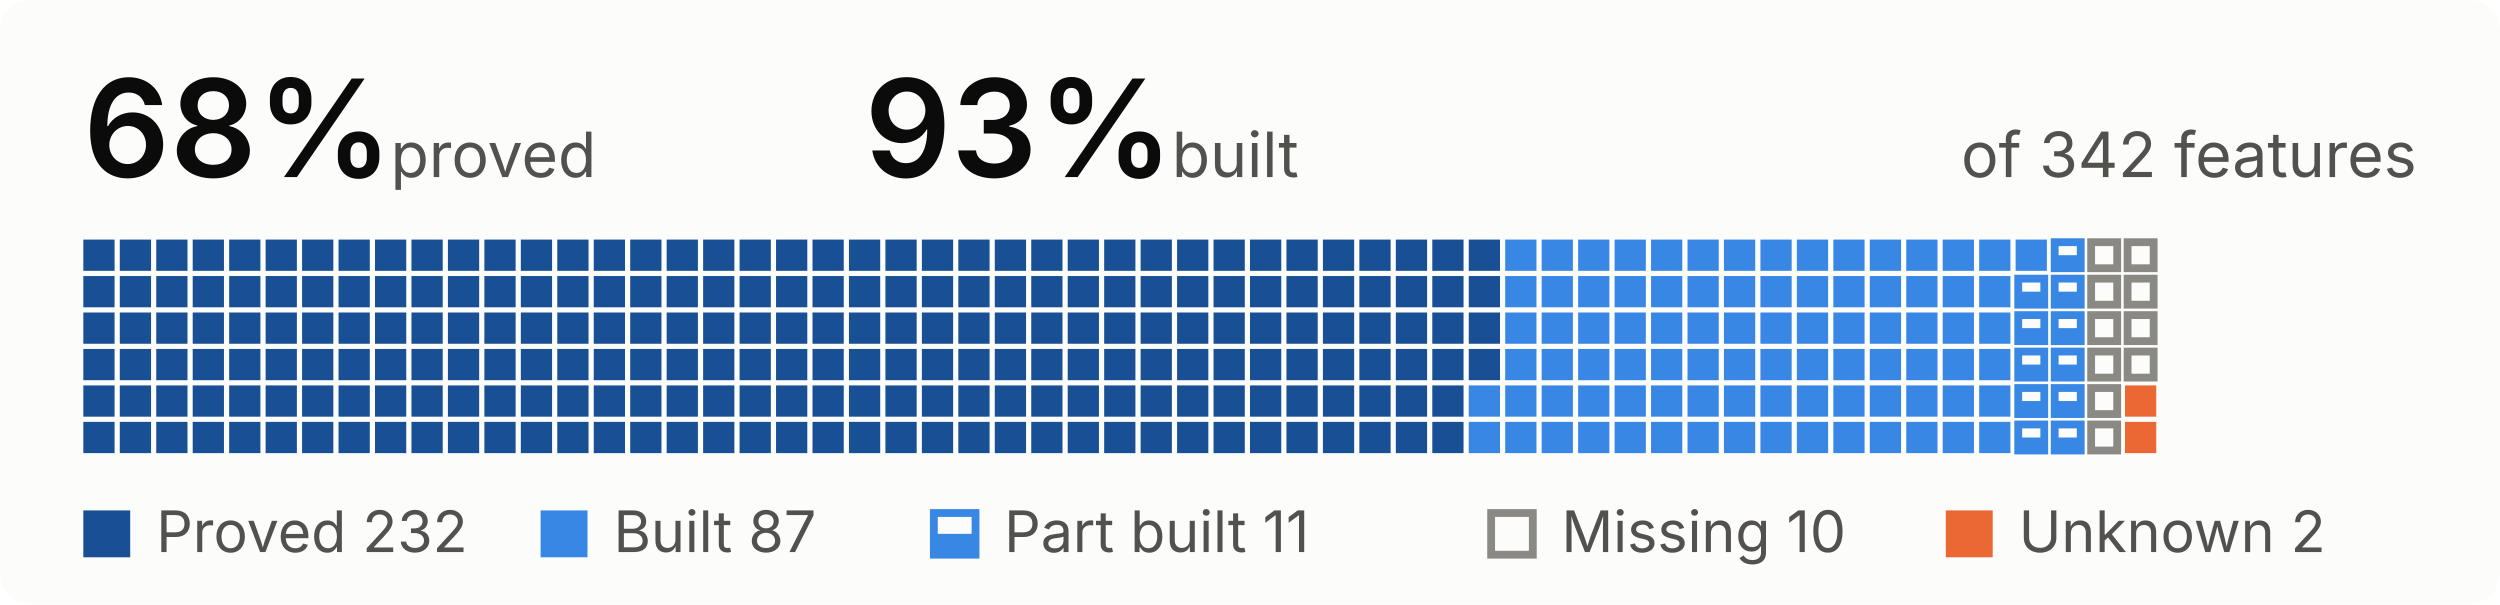
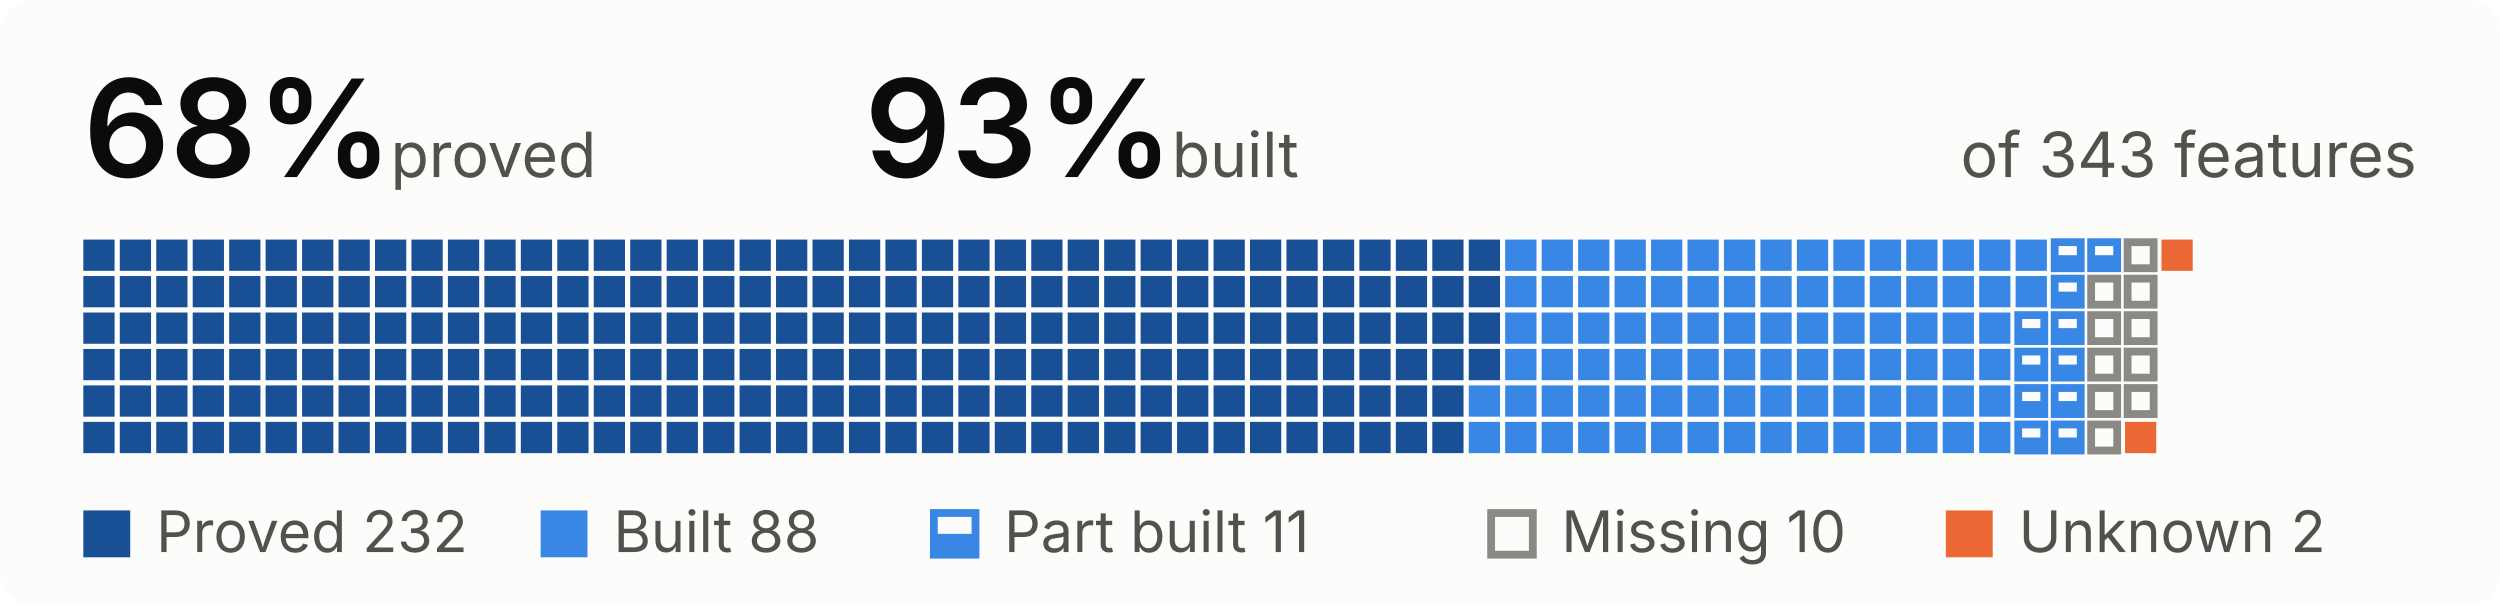
- <svg xmlns="http://www.w3.org/2000/svg" width="480" height="116" viewBox="0 0 480 116" role="img" aria-label="68 percent proved, 93 percent built, of 342 features">
+ <svg xmlns="http://www.w3.org/2000/svg" width="480" height="116" viewBox="0 0 480 116" role="img" aria-label="68 percent proved, 93 percent built, of 343 features">
  <style>
.bg{fill:#fcfcfb}.t{fill:#0b0b0b}.s{fill:#52514e}.rule{fill:#e1e0d9}
.proved{fill:#184f95}.built{fill:#3987e5}.unknown{fill:#eb6834}
.part-o{fill:none;stroke:#3987e5;stroke-width:1.5}.part-f{fill:#3987e5}
.missing{fill:none;stroke:#8a8984;stroke-width:1.5}
.pass{fill:#184f95}.fail{fill:#eb6834}.none{fill:none;stroke:#8a8984;stroke-width:1.5}
@media (prefers-color-scheme:dark){
.bg{fill:#1a1a19}.t{fill:#f0efec}.s{fill:#c3c2b7}.rule{fill:#383835}
.proved{fill:#86b6ef}.built{fill:#3987e5}.unknown{fill:#d95926}
.part-o{stroke:#3987e5}.part-f{fill:#3987e5}
.missing{stroke:#8d8c85}
.pass{fill:#86b6ef}.fail{fill:#d95926}.none{stroke:#8d8c85}
}
text{font-family:system-ui,-apple-system,"Segoe UI",sans-serif;font-size:12px}
.big{font-size:26px;font-weight:600}.b{font-weight:600}.xs{font-size:11px}
</style>
  <rect width="480" height="116" rx="6" class="bg" />
  <text x="16.0" y="34.0" class="t big">68%</text>
  <text x="75.0" y="34.0" class="s">proved</text>
  <text x="166.0" y="34.0" class="t big">93%</text>
  <text x="225.0" y="34.0" class="s">built</text>
-   <text x="464.0" y="34.0" class="s" text-anchor="end">of 342 features</text>
+   <text x="464.0" y="34.0" class="s" text-anchor="end">of 343 features</text>
  <rect x="16.0" y="46.0" width="6" height="6" class="proved" />
  <rect x="16.0" y="53.0" width="6" height="6" class="proved" />
  <rect x="16.0" y="60.0" width="6" height="6" class="proved" />
  <rect x="16.0" y="67.0" width="6" height="6" class="proved" />
  <rect x="16.0" y="74.0" width="6" height="6" class="proved" />
  <rect x="16.0" y="81.0" width="6" height="6" class="proved" />
  <rect x="23.0" y="46.0" width="6" height="6" class="proved" />
  <rect x="23.0" y="53.0" width="6" height="6" class="proved" />
  <rect x="23.0" y="60.0" width="6" height="6" class="proved" />
  <rect x="23.0" y="67.0" width="6" height="6" class="proved" />
  <rect x="23.0" y="74.0" width="6" height="6" class="proved" />
  <rect x="23.0" y="81.0" width="6" height="6" class="proved" />
  <rect x="30.0" y="46.0" width="6" height="6" class="proved" />
  <rect x="30.0" y="53.0" width="6" height="6" class="proved" />
  <rect x="30.0" y="60.0" width="6" height="6" class="proved" />
  <rect x="30.0" y="67.0" width="6" height="6" class="proved" />
  <rect x="30.0" y="74.0" width="6" height="6" class="proved" />
  <rect x="30.0" y="81.0" width="6" height="6" class="proved" />
  <rect x="37.0" y="46.0" width="6" height="6" class="proved" />
  <rect x="37.0" y="53.0" width="6" height="6" class="proved" />
  <rect x="37.0" y="60.0" width="6" height="6" class="proved" />
  <rect x="37.0" y="67.0" width="6" height="6" class="proved" />
  <rect x="37.0" y="74.0" width="6" height="6" class="proved" />
  <rect x="37.0" y="81.0" width="6" height="6" class="proved" />
  <rect x="44.0" y="46.0" width="6" height="6" class="proved" />
  <rect x="44.0" y="53.0" width="6" height="6" class="proved" />
  <rect x="44.0" y="60.0" width="6" height="6" class="proved" />
  <rect x="44.0" y="67.0" width="6" height="6" class="proved" />
  <rect x="44.0" y="74.0" width="6" height="6" class="proved" />
  <rect x="44.0" y="81.0" width="6" height="6" class="proved" />
  <rect x="51.0" y="46.0" width="6" height="6" class="proved" />
  <rect x="51.0" y="53.0" width="6" height="6" class="proved" />
  <rect x="51.0" y="60.0" width="6" height="6" class="proved" />
  <rect x="51.0" y="67.0" width="6" height="6" class="proved" />
  <rect x="51.0" y="74.0" width="6" height="6" class="proved" />
  <rect x="51.0" y="81.0" width="6" height="6" class="proved" />
  <rect x="58.0" y="46.0" width="6" height="6" class="proved" />
  <rect x="58.0" y="53.0" width="6" height="6" class="proved" />
  <rect x="58.0" y="60.0" width="6" height="6" class="proved" />
  <rect x="58.0" y="67.0" width="6" height="6" class="proved" />
  <rect x="58.0" y="74.0" width="6" height="6" class="proved" />
  <rect x="58.0" y="81.0" width="6" height="6" class="proved" />
  <rect x="65.0" y="46.0" width="6" height="6" class="proved" />
  <rect x="65.0" y="53.0" width="6" height="6" class="proved" />
  <rect x="65.0" y="60.0" width="6" height="6" class="proved" />
  <rect x="65.0" y="67.0" width="6" height="6" class="proved" />
  <rect x="65.0" y="74.0" width="6" height="6" class="proved" />
  <rect x="65.0" y="81.0" width="6" height="6" class="proved" />
  <rect x="72.0" y="46.0" width="6" height="6" class="proved" />
  <rect x="72.0" y="53.0" width="6" height="6" class="proved" />
  <rect x="72.0" y="60.0" width="6" height="6" class="proved" />
  <rect x="72.0" y="67.0" width="6" height="6" class="proved" />
  <rect x="72.0" y="74.0" width="6" height="6" class="proved" />
  <rect x="72.0" y="81.0" width="6" height="6" class="proved" />
  <rect x="79.0" y="46.0" width="6" height="6" class="proved" />
  <rect x="79.0" y="53.0" width="6" height="6" class="proved" />
  <rect x="79.0" y="60.0" width="6" height="6" class="proved" />
  <rect x="79.0" y="67.0" width="6" height="6" class="proved" />
  <rect x="79.0" y="74.0" width="6" height="6" class="proved" />
  <rect x="79.0" y="81.0" width="6" height="6" class="proved" />
  <rect x="86.0" y="46.0" width="6" height="6" class="proved" />
  <rect x="86.0" y="53.0" width="6" height="6" class="proved" />
  <rect x="86.0" y="60.0" width="6" height="6" class="proved" />
  <rect x="86.0" y="67.0" width="6" height="6" class="proved" />
  <rect x="86.0" y="74.0" width="6" height="6" class="proved" />
  <rect x="86.0" y="81.0" width="6" height="6" class="proved" />
  <rect x="93.0" y="46.0" width="6" height="6" class="proved" />
  <rect x="93.0" y="53.0" width="6" height="6" class="proved" />
  <rect x="93.0" y="60.0" width="6" height="6" class="proved" />
  <rect x="93.0" y="67.0" width="6" height="6" class="proved" />
  <rect x="93.0" y="74.0" width="6" height="6" class="proved" />
  <rect x="93.0" y="81.0" width="6" height="6" class="proved" />
  <rect x="100.0" y="46.0" width="6" height="6" class="proved" />
  <rect x="100.0" y="53.0" width="6" height="6" class="proved" />
  <rect x="100.0" y="60.0" width="6" height="6" class="proved" />
  <rect x="100.0" y="67.0" width="6" height="6" class="proved" />
  <rect x="100.0" y="74.0" width="6" height="6" class="proved" />
  <rect x="100.0" y="81.0" width="6" height="6" class="proved" />
  <rect x="107.0" y="46.0" width="6" height="6" class="proved" />
  <rect x="107.0" y="53.0" width="6" height="6" class="proved" />
  <rect x="107.0" y="60.0" width="6" height="6" class="proved" />
  <rect x="107.0" y="67.0" width="6" height="6" class="proved" />
  <rect x="107.0" y="74.0" width="6" height="6" class="proved" />
  <rect x="107.0" y="81.0" width="6" height="6" class="proved" />
  <rect x="114.0" y="46.0" width="6" height="6" class="proved" />
  <rect x="114.0" y="53.0" width="6" height="6" class="proved" />
  <rect x="114.0" y="60.0" width="6" height="6" class="proved" />
  <rect x="114.0" y="67.0" width="6" height="6" class="proved" />
  <rect x="114.0" y="74.0" width="6" height="6" class="proved" />
  <rect x="114.0" y="81.0" width="6" height="6" class="proved" />
  <rect x="121.0" y="46.0" width="6" height="6" class="proved" />
  <rect x="121.0" y="53.0" width="6" height="6" class="proved" />
  <rect x="121.0" y="60.0" width="6" height="6" class="proved" />
  <rect x="121.0" y="67.0" width="6" height="6" class="proved" />
  <rect x="121.0" y="74.0" width="6" height="6" class="proved" />
  <rect x="121.0" y="81.0" width="6" height="6" class="proved" />
  <rect x="128.0" y="46.0" width="6" height="6" class="proved" />
  <rect x="128.0" y="53.0" width="6" height="6" class="proved" />
  <rect x="128.0" y="60.0" width="6" height="6" class="proved" />
  <rect x="128.0" y="67.0" width="6" height="6" class="proved" />
  <rect x="128.0" y="74.0" width="6" height="6" class="proved" />
  <rect x="128.0" y="81.0" width="6" height="6" class="proved" />
  <rect x="135.0" y="46.0" width="6" height="6" class="proved" />
  <rect x="135.0" y="53.0" width="6" height="6" class="proved" />
  <rect x="135.0" y="60.0" width="6" height="6" class="proved" />
  <rect x="135.0" y="67.0" width="6" height="6" class="proved" />
  <rect x="135.0" y="74.0" width="6" height="6" class="proved" />
  <rect x="135.0" y="81.0" width="6" height="6" class="proved" />
  <rect x="142.0" y="46.0" width="6" height="6" class="proved" />
  <rect x="142.0" y="53.0" width="6" height="6" class="proved" />
  <rect x="142.0" y="60.0" width="6" height="6" class="proved" />
  <rect x="142.0" y="67.0" width="6" height="6" class="proved" />
  <rect x="142.0" y="74.0" width="6" height="6" class="proved" />
  <rect x="142.0" y="81.0" width="6" height="6" class="proved" />
  <rect x="149.0" y="46.0" width="6" height="6" class="proved" />
  <rect x="149.0" y="53.0" width="6" height="6" class="proved" />
  <rect x="149.0" y="60.0" width="6" height="6" class="proved" />
  <rect x="149.0" y="67.0" width="6" height="6" class="proved" />
  <rect x="149.0" y="74.0" width="6" height="6" class="proved" />
  <rect x="149.0" y="81.0" width="6" height="6" class="proved" />
  <rect x="156.0" y="46.0" width="6" height="6" class="proved" />
  <rect x="156.0" y="53.0" width="6" height="6" class="proved" />
  <rect x="156.0" y="60.0" width="6" height="6" class="proved" />
  <rect x="156.0" y="67.0" width="6" height="6" class="proved" />
  <rect x="156.0" y="74.0" width="6" height="6" class="proved" />
  <rect x="156.0" y="81.0" width="6" height="6" class="proved" />
  <rect x="163.0" y="46.0" width="6" height="6" class="proved" />
  <rect x="163.0" y="53.0" width="6" height="6" class="proved" />
  <rect x="163.0" y="60.0" width="6" height="6" class="proved" />
  <rect x="163.0" y="67.0" width="6" height="6" class="proved" />
  <rect x="163.0" y="74.0" width="6" height="6" class="proved" />
  <rect x="163.0" y="81.0" width="6" height="6" class="proved" />
  <rect x="170.0" y="46.0" width="6" height="6" class="proved" />
  <rect x="170.0" y="53.0" width="6" height="6" class="proved" />
  <rect x="170.0" y="60.0" width="6" height="6" class="proved" />
  <rect x="170.0" y="67.0" width="6" height="6" class="proved" />
  <rect x="170.0" y="74.0" width="6" height="6" class="proved" />
  <rect x="170.0" y="81.0" width="6" height="6" class="proved" />
  <rect x="177.0" y="46.0" width="6" height="6" class="proved" />
  <rect x="177.0" y="53.0" width="6" height="6" class="proved" />
  <rect x="177.0" y="60.0" width="6" height="6" class="proved" />
  <rect x="177.0" y="67.0" width="6" height="6" class="proved" />
  <rect x="177.0" y="74.0" width="6" height="6" class="proved" />
  <rect x="177.0" y="81.0" width="6" height="6" class="proved" />
  <rect x="184.0" y="46.0" width="6" height="6" class="proved" />
  <rect x="184.0" y="53.0" width="6" height="6" class="proved" />
  <rect x="184.0" y="60.0" width="6" height="6" class="proved" />
  <rect x="184.0" y="67.0" width="6" height="6" class="proved" />
  <rect x="184.0" y="74.0" width="6" height="6" class="proved" />
  <rect x="184.0" y="81.0" width="6" height="6" class="proved" />
  <rect x="191.0" y="46.0" width="6" height="6" class="proved" />
  <rect x="191.0" y="53.0" width="6" height="6" class="proved" />
  <rect x="191.0" y="60.0" width="6" height="6" class="proved" />
  <rect x="191.0" y="67.0" width="6" height="6" class="proved" />
  <rect x="191.0" y="74.0" width="6" height="6" class="proved" />
  <rect x="191.0" y="81.0" width="6" height="6" class="proved" />
  <rect x="198.0" y="46.0" width="6" height="6" class="proved" />
  <rect x="198.0" y="53.0" width="6" height="6" class="proved" />
  <rect x="198.0" y="60.0" width="6" height="6" class="proved" />
  <rect x="198.0" y="67.0" width="6" height="6" class="proved" />
  <rect x="198.0" y="74.0" width="6" height="6" class="proved" />
  <rect x="198.0" y="81.0" width="6" height="6" class="proved" />
  <rect x="205.0" y="46.0" width="6" height="6" class="proved" />
  <rect x="205.0" y="53.0" width="6" height="6" class="proved" />
  <rect x="205.0" y="60.0" width="6" height="6" class="proved" />
  <rect x="205.0" y="67.0" width="6" height="6" class="proved" />
  <rect x="205.0" y="74.0" width="6" height="6" class="proved" />
  <rect x="205.0" y="81.0" width="6" height="6" class="proved" />
  <rect x="212.0" y="46.0" width="6" height="6" class="proved" />
  <rect x="212.0" y="53.0" width="6" height="6" class="proved" />
  <rect x="212.0" y="60.0" width="6" height="6" class="proved" />
  <rect x="212.0" y="67.0" width="6" height="6" class="proved" />
  <rect x="212.0" y="74.0" width="6" height="6" class="proved" />
  <rect x="212.0" y="81.0" width="6" height="6" class="proved" />
  <rect x="219.0" y="46.0" width="6" height="6" class="proved" />
  <rect x="219.0" y="53.0" width="6" height="6" class="proved" />
  <rect x="219.0" y="60.0" width="6" height="6" class="proved" />
  <rect x="219.0" y="67.0" width="6" height="6" class="proved" />
  <rect x="219.0" y="74.0" width="6" height="6" class="proved" />
  <rect x="219.0" y="81.0" width="6" height="6" class="proved" />
  <rect x="226.0" y="46.0" width="6" height="6" class="proved" />
  <rect x="226.0" y="53.0" width="6" height="6" class="proved" />
  <rect x="226.0" y="60.0" width="6" height="6" class="proved" />
  <rect x="226.0" y="67.0" width="6" height="6" class="proved" />
  <rect x="226.0" y="74.0" width="6" height="6" class="proved" />
  <rect x="226.0" y="81.0" width="6" height="6" class="proved" />
  <rect x="233.0" y="46.0" width="6" height="6" class="proved" />
  <rect x="233.0" y="53.0" width="6" height="6" class="proved" />
  <rect x="233.0" y="60.0" width="6" height="6" class="proved" />
  <rect x="233.0" y="67.0" width="6" height="6" class="proved" />
  <rect x="233.0" y="74.0" width="6" height="6" class="proved" />
  <rect x="233.0" y="81.0" width="6" height="6" class="proved" />
  <rect x="240.0" y="46.0" width="6" height="6" class="proved" />
  <rect x="240.0" y="53.0" width="6" height="6" class="proved" />
  <rect x="240.0" y="60.0" width="6" height="6" class="proved" />
  <rect x="240.0" y="67.0" width="6" height="6" class="proved" />
  <rect x="240.0" y="74.0" width="6" height="6" class="proved" />
  <rect x="240.0" y="81.0" width="6" height="6" class="proved" />
  <rect x="247.0" y="46.0" width="6" height="6" class="proved" />
  <rect x="247.0" y="53.0" width="6" height="6" class="proved" />
  <rect x="247.0" y="60.0" width="6" height="6" class="proved" />
  <rect x="247.0" y="67.0" width="6" height="6" class="proved" />
  <rect x="247.0" y="74.0" width="6" height="6" class="proved" />
  <rect x="247.0" y="81.0" width="6" height="6" class="proved" />
  <rect x="254.0" y="46.0" width="6" height="6" class="proved" />
  <rect x="254.0" y="53.0" width="6" height="6" class="proved" />
  <rect x="254.0" y="60.0" width="6" height="6" class="proved" />
  <rect x="254.0" y="67.0" width="6" height="6" class="proved" />
  <rect x="254.0" y="74.0" width="6" height="6" class="proved" />
  <rect x="254.0" y="81.0" width="6" height="6" class="proved" />
  <rect x="261.0" y="46.0" width="6" height="6" class="proved" />
  <rect x="261.0" y="53.0" width="6" height="6" class="proved" />
  <rect x="261.0" y="60.0" width="6" height="6" class="proved" />
  <rect x="261.0" y="67.0" width="6" height="6" class="proved" />
  <rect x="261.0" y="74.0" width="6" height="6" class="proved" />
  <rect x="261.0" y="81.0" width="6" height="6" class="proved" />
  <rect x="268.0" y="46.0" width="6" height="6" class="proved" />
  <rect x="268.0" y="53.0" width="6" height="6" class="proved" />
  <rect x="268.0" y="60.0" width="6" height="6" class="proved" />
  <rect x="268.0" y="67.0" width="6" height="6" class="proved" />
  <rect x="268.0" y="74.0" width="6" height="6" class="proved" />
  <rect x="268.0" y="81.0" width="6" height="6" class="proved" />
  <rect x="275.0" y="46.0" width="6" height="6" class="proved" />
  <rect x="275.0" y="53.0" width="6" height="6" class="proved" />
  <rect x="275.0" y="60.0" width="6" height="6" class="proved" />
  <rect x="275.0" y="67.0" width="6" height="6" class="proved" />
  <rect x="275.0" y="74.0" width="6" height="6" class="proved" />
  <rect x="275.0" y="81.0" width="6" height="6" class="proved" />
  <rect x="282.0" y="46.0" width="6" height="6" class="proved" />
  <rect x="282.0" y="53.0" width="6" height="6" class="proved" />
  <rect x="282.0" y="60.0" width="6" height="6" class="proved" />
  <rect x="282.0" y="67.0" width="6" height="6" class="proved" />
  <rect x="282.0" y="74.0" width="6" height="6" class="built" />
  <rect x="282.0" y="81.0" width="6" height="6" class="built" />
  <rect x="289.0" y="46.0" width="6" height="6" class="built" />
  <rect x="289.0" y="53.0" width="6" height="6" class="built" />
  <rect x="289.0" y="60.0" width="6" height="6" class="built" />
  <rect x="289.0" y="67.0" width="6" height="6" class="built" />
  <rect x="289.0" y="74.0" width="6" height="6" class="built" />
  <rect x="289.0" y="81.0" width="6" height="6" class="built" />
  <rect x="296.0" y="46.0" width="6" height="6" class="built" />
  <rect x="296.0" y="53.0" width="6" height="6" class="built" />
  <rect x="296.0" y="60.0" width="6" height="6" class="built" />
  <rect x="296.0" y="67.0" width="6" height="6" class="built" />
  <rect x="296.0" y="74.0" width="6" height="6" class="built" />
  <rect x="296.0" y="81.0" width="6" height="6" class="built" />
  <rect x="303.0" y="46.0" width="6" height="6" class="built" />
  <rect x="303.0" y="53.0" width="6" height="6" class="built" />
  <rect x="303.0" y="60.0" width="6" height="6" class="built" />
  <rect x="303.0" y="67.0" width="6" height="6" class="built" />
  <rect x="303.0" y="74.0" width="6" height="6" class="built" />
  <rect x="303.0" y="81.0" width="6" height="6" class="built" />
  <rect x="310.0" y="46.0" width="6" height="6" class="built" />
  <rect x="310.0" y="53.0" width="6" height="6" class="built" />
  <rect x="310.0" y="60.0" width="6" height="6" class="built" />
  <rect x="310.0" y="67.0" width="6" height="6" class="built" />
  <rect x="310.0" y="74.0" width="6" height="6" class="built" />
  <rect x="310.0" y="81.0" width="6" height="6" class="built" />
  <rect x="317.0" y="46.0" width="6" height="6" class="built" />
  <rect x="317.0" y="53.0" width="6" height="6" class="built" />
  <rect x="317.0" y="60.0" width="6" height="6" class="built" />
  <rect x="317.0" y="67.0" width="6" height="6" class="built" />
  <rect x="317.0" y="74.0" width="6" height="6" class="built" />
  <rect x="317.0" y="81.0" width="6" height="6" class="built" />
  <rect x="324.0" y="46.0" width="6" height="6" class="built" />
  <rect x="324.0" y="53.0" width="6" height="6" class="built" />
  <rect x="324.0" y="60.0" width="6" height="6" class="built" />
  <rect x="324.0" y="67.0" width="6" height="6" class="built" />
  <rect x="324.0" y="74.0" width="6" height="6" class="built" />
  <rect x="324.0" y="81.0" width="6" height="6" class="built" />
  <rect x="331.0" y="46.0" width="6" height="6" class="built" />
  <rect x="331.0" y="53.0" width="6" height="6" class="built" />
  <rect x="331.0" y="60.0" width="6" height="6" class="built" />
  <rect x="331.0" y="67.0" width="6" height="6" class="built" />
  <rect x="331.0" y="74.0" width="6" height="6" class="built" />
  <rect x="331.0" y="81.0" width="6" height="6" class="built" />
  <rect x="338.0" y="46.0" width="6" height="6" class="built" />
  <rect x="338.0" y="53.0" width="6" height="6" class="built" />
  <rect x="338.0" y="60.0" width="6" height="6" class="built" />
  <rect x="338.0" y="67.0" width="6" height="6" class="built" />
  <rect x="338.0" y="74.0" width="6" height="6" class="built" />
  <rect x="338.0" y="81.0" width="6" height="6" class="built" />
  <rect x="345.0" y="46.0" width="6" height="6" class="built" />
  <rect x="345.0" y="53.0" width="6" height="6" class="built" />
  <rect x="345.0" y="60.0" width="6" height="6" class="built" />
  <rect x="345.0" y="67.0" width="6" height="6" class="built" />
  <rect x="345.0" y="74.0" width="6" height="6" class="built" />
  <rect x="345.0" y="81.0" width="6" height="6" class="built" />
  <rect x="352.0" y="46.0" width="6" height="6" class="built" />
  <rect x="352.0" y="53.0" width="6" height="6" class="built" />
  <rect x="352.0" y="60.0" width="6" height="6" class="built" />
  <rect x="352.0" y="67.0" width="6" height="6" class="built" />
  <rect x="352.0" y="74.0" width="6" height="6" class="built" />
  <rect x="352.0" y="81.0" width="6" height="6" class="built" />
  <rect x="359.0" y="46.0" width="6" height="6" class="built" />
  <rect x="359.0" y="53.0" width="6" height="6" class="built" />
  <rect x="359.0" y="60.0" width="6" height="6" class="built" />
  <rect x="359.0" y="67.0" width="6" height="6" class="built" />
  <rect x="359.0" y="74.0" width="6" height="6" class="built" />
  <rect x="359.0" y="81.0" width="6" height="6" class="built" />
  <rect x="366.0" y="46.0" width="6" height="6" class="built" />
  <rect x="366.0" y="53.0" width="6" height="6" class="built" />
  <rect x="366.0" y="60.0" width="6" height="6" class="built" />
  <rect x="366.0" y="67.0" width="6" height="6" class="built" />
  <rect x="366.0" y="74.0" width="6" height="6" class="built" />
  <rect x="366.0" y="81.0" width="6" height="6" class="built" />
  <rect x="373.0" y="46.0" width="6" height="6" class="built" />
  <rect x="373.0" y="53.0" width="6" height="6" class="built" />
  <rect x="373.0" y="60.0" width="6" height="6" class="built" />
  <rect x="373.0" y="67.0" width="6" height="6" class="built" />
  <rect x="373.0" y="74.0" width="6" height="6" class="built" />
  <rect x="373.0" y="81.0" width="6" height="6" class="built" />
  <rect x="380.0" y="46.0" width="6" height="6" class="built" />
  <rect x="380.0" y="53.0" width="6" height="6" class="built" />
  <rect x="380.0" y="60.0" width="6" height="6" class="built" />
  <rect x="380.0" y="67.0" width="6" height="6" class="built" />
  <rect x="380.0" y="74.0" width="6" height="6" class="built" />
  <rect x="380.0" y="81.0" width="6" height="6" class="built" />
  <rect x="387.0" y="46.0" width="6" height="6" class="built" />
-   <rect x="387.5" y="53.5" width="5" height="5" fill="none" class="part-o" />
-   <rect x="387.0" y="56.0" width="6" height="3.0" class="part-f" />
+   <rect x="387.0" y="53.0" width="6" height="6" class="built" />
  <rect x="387.5" y="60.5" width="5" height="5" fill="none" class="part-o" />
  <rect x="387.0" y="63.0" width="6" height="3.0" class="part-f" />
  <rect x="387.5" y="67.5" width="5" height="5" fill="none" class="part-o" />
  <rect x="387.0" y="70.0" width="6" height="3.0" class="part-f" />
  <rect x="387.5" y="74.5" width="5" height="5" fill="none" class="part-o" />
  <rect x="387.0" y="77.0" width="6" height="3.0" class="part-f" />
  <rect x="387.5" y="81.5" width="5" height="5" fill="none" class="part-o" />
  <rect x="387.0" y="84.0" width="6" height="3.0" class="part-f" />
  <rect x="394.5" y="46.5" width="5" height="5" fill="none" class="part-o" />
  <rect x="394.0" y="49.0" width="6" height="3.0" class="part-f" />
  <rect x="394.5" y="53.5" width="5" height="5" fill="none" class="part-o" />
  <rect x="394.0" y="56.0" width="6" height="3.0" class="part-f" />
  <rect x="394.5" y="60.5" width="5" height="5" fill="none" class="part-o" />
  <rect x="394.0" y="63.0" width="6" height="3.0" class="part-f" />
  <rect x="394.5" y="67.5" width="5" height="5" fill="none" class="part-o" />
  <rect x="394.0" y="70.0" width="6" height="3.0" class="part-f" />
  <rect x="394.5" y="74.5" width="5" height="5" fill="none" class="part-o" />
  <rect x="394.0" y="77.0" width="6" height="3.0" class="part-f" />
  <rect x="394.5" y="81.5" width="5" height="5" fill="none" class="part-o" />
  <rect x="394.0" y="84.0" width="6" height="3.0" class="part-f" />
-   <rect x="401.5" y="46.5" width="5" height="5" fill="none" class="missing" />
+   <rect x="401.5" y="46.5" width="5" height="5" fill="none" class="part-o" />
+   <rect x="401.0" y="49.0" width="6" height="3.0" class="part-f" />
  <rect x="401.5" y="53.5" width="5" height="5" fill="none" class="missing" />
  <rect x="401.5" y="60.5" width="5" height="5" fill="none" class="missing" />
  <rect x="401.5" y="67.5" width="5" height="5" fill="none" class="missing" />
  <rect x="401.5" y="74.5" width="5" height="5" fill="none" class="missing" />
  <rect x="401.5" y="81.5" width="5" height="5" fill="none" class="missing" />
  <rect x="408.5" y="46.5" width="5" height="5" fill="none" class="missing" />
  <rect x="408.5" y="53.5" width="5" height="5" fill="none" class="missing" />
  <rect x="408.5" y="60.5" width="5" height="5" fill="none" class="missing" />
  <rect x="408.5" y="67.5" width="5" height="5" fill="none" class="missing" />
-   <rect x="408.0" y="74.0" width="6" height="6" class="unknown" />
+   <rect x="408.5" y="74.5" width="5" height="5" fill="none" class="missing" />
  <rect x="408.0" y="81.0" width="6" height="6" class="unknown" />
+   <rect x="415.0" y="46.0" width="6" height="6" class="unknown" />
  <rect x="16.0" y="98.0" width="9" height="9" class="proved" />
  <text x="30.0" y="106.0" class="s xs">Proved 232</text>
  <rect x="103.8" y="98.0" width="9" height="9" class="built" />
-   <text x="117.8" y="106.0" class="s xs">Built 87</text>
+   <text x="117.8" y="106.0" class="s xs">Built 88</text>
  <rect x="179.3" y="98.5" width="8" height="8" fill="none" class="part-o" />
  <rect x="178.8" y="102.5" width="9" height="4.5" class="part-f" />
  <text x="192.8" y="106.0" class="s xs">Part built 11</text>
  <rect x="286.3" y="98.5" width="8" height="8" fill="none" class="missing" />
  <text x="299.8" y="106.0" class="s xs">Missing 10</text>
  <rect x="373.6" y="98.0" width="9" height="9" class="unknown" />
  <text x="387.6" y="106.0" class="s xs">Unknown 2</text>
</svg>
